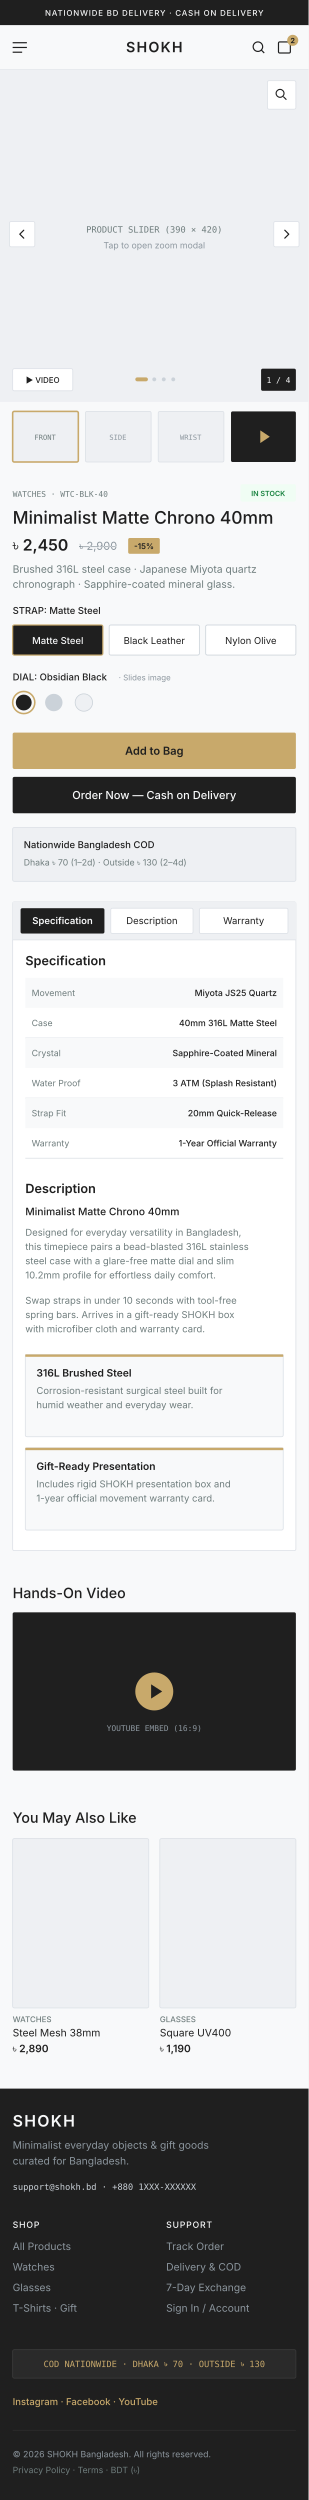
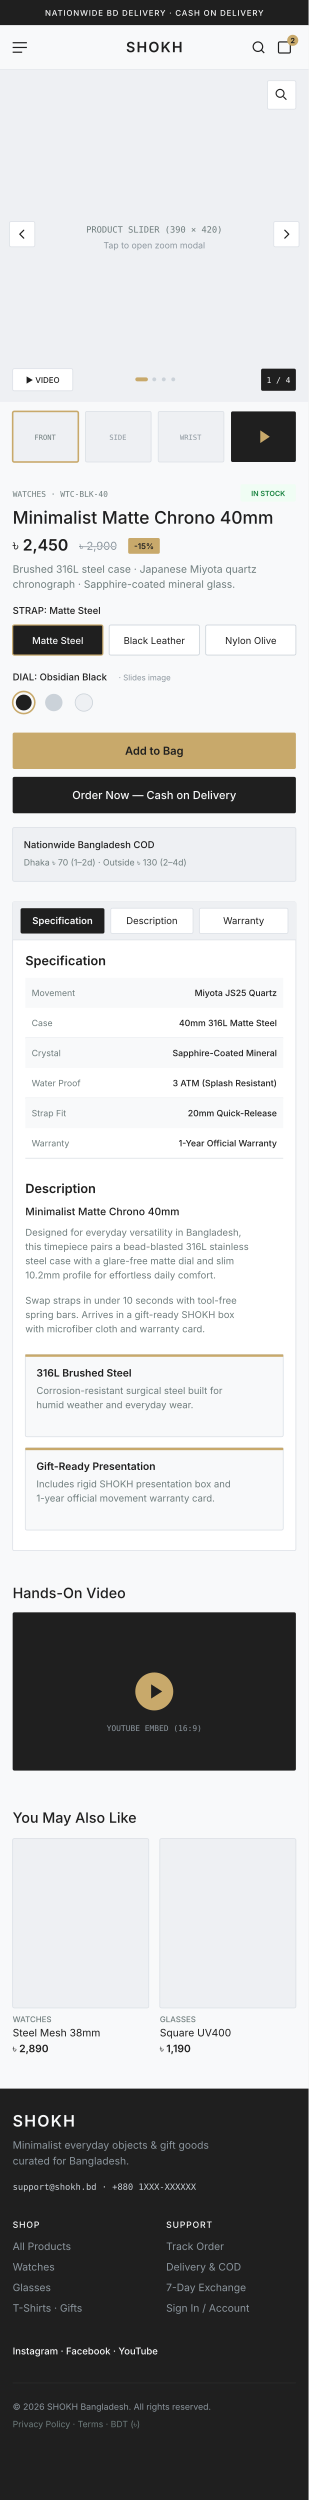
<svg xmlns="http://www.w3.org/2000/svg" width="390" height="3160" viewBox="0 0 390 3160" fill="none">
  <rect id="PDP-Mobile-BG" width="390" height="3160" fill="#F8F9FA" />
  <g id="01-Mobile-Announcement">
    <rect width="390" height="32" fill="#1F1F1F" />
    <text x="195" y="20" text-anchor="middle" fill="#F8F9FA" font-family="Inter, sans-serif" font-size="10" font-weight="500" letter-spacing="1">NATIONWIDE BD DELIVERY · CASH ON DELIVERY</text>
  </g>
  <g id="02-Mobile-Navbar">
    <rect y="32" width="390" height="56" fill="#F8F9FA" />
    <line x1="0" y1="88" x2="390" y2="88" stroke="#DCE0E6" />
    <line x1="16" y1="54" x2="34" y2="54" stroke="#1F1F1F" stroke-width="1.5" />
    <line x1="16" y1="60" x2="34" y2="60" stroke="#1F1F1F" stroke-width="1.5" />
    <line x1="16" y1="66" x2="28" y2="66" stroke="#1F1F1F" stroke-width="1.5" />
    <text x="195" y="66" text-anchor="middle" fill="#1F1F1F" font-family="Inter, sans-serif" font-size="18" font-weight="600" letter-spacing="1.6">SHOKH</text>
    <circle cx="326" cy="59" r="6" stroke="#1F1F1F" stroke-width="1.5" />
    <line x1="330" y1="63" x2="334" y2="67" stroke="#1F1F1F" stroke-width="1.5" />
    <rect x="352" y="53" width="15" height="14" rx="1.5" stroke="#1F1F1F" stroke-width="1.5" />
    <circle cx="370" cy="51" r="7" fill="#C8A96B" />
    <text x="370" y="54.5" text-anchor="middle" fill="#1F1F1F" font-family="Inter, sans-serif" font-size="9" font-weight="700">2</text>
  </g>
  <g id="03-Mobile-Gallery">
    <rect id="IMG-Mob-PDP-Main" y="88" width="390" height="420" fill="#EEF0F3" />
    <text x="195" y="294" text-anchor="middle" fill="#6E7C7C" font-family="JetBrains Mono, monospace" font-size="11">PRODUCT SLIDER (390 × 420)</text>
    <text x="195" y="314" text-anchor="middle" fill="#8C969E" font-family="Inter, sans-serif" font-size="11">Tap to open zoom modal</text>
    <rect x="338" y="102" width="36" height="36" rx="2" fill="#FFFFFF" stroke="#DCE0E6" />
    <circle cx="354" cy="118" r="5" stroke="#1F1F1F" stroke-width="1.4" />
    <line x1="358" y1="122" x2="362" y2="126" stroke="#1F1F1F" stroke-width="1.4" />
    <rect x="12" y="280" width="32" height="32" rx="2" fill="#FFFFFF" stroke="#DCE0E6" />
    <path d="M30 291L25 296L30 301" stroke="#1F1F1F" stroke-width="1.5" stroke-linecap="round" stroke-linejoin="round" />
    <rect x="346" y="280" width="32" height="32" rx="2" fill="#FFFFFF" stroke="#DCE0E6" />
    <path d="M360 291L365 296L360 301" stroke="#1F1F1F" stroke-width="1.5" stroke-linecap="round" stroke-linejoin="round" />
    <rect x="16" y="466" width="76" height="28" rx="2" fill="#FFFFFF" stroke="#DCE0E6" />
    <text x="54" y="484" text-anchor="middle" fill="#1F1F1F" font-family="Inter, sans-serif" font-size="10" font-weight="500">▶ VIDEO</text>
    <rect x="171" y="477" width="16" height="5" rx="2.5" fill="#C8A96B" />
    <circle cx="195" cy="479.5" r="2.5" fill="#CBD2D9" />
    <circle cx="207" cy="479.5" r="2.5" fill="#CBD2D9" />
    <circle cx="219" cy="479.5" r="2.5" fill="#CBD2D9" />
    <rect x="330" y="466" width="44" height="28" rx="2" fill="#1F1F1F" />
    <text x="352" y="484" text-anchor="middle" fill="#F8F9FA" font-family="JetBrains Mono, monospace" font-size="10">1 / 4</text>
    <rect x="16" y="520" width="83" height="64" rx="2" fill="#EEF0F3" stroke="#C8A96B" stroke-width="2" />
    <text x="57" y="556" text-anchor="middle" fill="#6E7C7C" font-family="JetBrains Mono, monospace" font-size="9">FRONT</text>
    <rect x="108" y="520" width="83" height="64" rx="2" fill="#EEF0F3" stroke="#DCE0E6" />
    <text x="149" y="556" text-anchor="middle" fill="#8C969E" font-family="JetBrains Mono, monospace" font-size="9">SIDE</text>
    <rect x="200" y="520" width="83" height="64" rx="2" fill="#EEF0F3" stroke="#DCE0E6" />
    <text x="241" y="556" text-anchor="middle" fill="#8C969E" font-family="JetBrains Mono, monospace" font-size="9">WRIST</text>
    <rect x="292" y="520" width="82" height="64" rx="2" fill="#1F1F1F" />
    <polygon points="329,544 341,552 329,560" fill="#C8A96B" />
  </g>
  <g id="04-Mobile-Purchase-Panel" transform="translate(0, 608)">
    <text x="16" y="20" fill="#6E7C7C" font-family="JetBrains Mono, monospace" font-size="10">WATCHES · WTC-BLK-40</text>
    <rect x="304" y="4" width="70" height="22" rx="2" fill="#F0FDF4" />
    <text x="339" y="19" text-anchor="middle" fill="#15803D" font-family="Inter, sans-serif" font-size="9" font-weight="600">IN STOCK</text>
    <text x="16" y="54" fill="#1F1F1F" font-family="Inter, sans-serif" font-size="22" font-weight="500">Minimalist Matte Chrono 40mm</text>
    <text x="16" y="88" fill="#1F1F1F" font-family="Inter, sans-serif" font-size="20" font-weight="600">৳ 2,450</text>
    <text x="100" y="87" fill="#8C969E" font-family="Inter, sans-serif" font-size="14" text-decoration="line-through">৳ 2,900</text>
    <rect x="162" y="72" width="40" height="20" rx="2" fill="#C8A96B" />
    <text x="182" y="86" text-anchor="middle" fill="#1F1F1F" font-family="Inter, sans-serif" font-size="10" font-weight="600">-15%</text>
    <text x="16" y="116" fill="#6E7C7C" font-family="Inter, sans-serif" font-size="13">Brushed 316L steel case · Japanese Miyota quartz</text>
    <text x="16" y="135" fill="#6E7C7C" font-family="Inter, sans-serif" font-size="13">chronograph · Sapphire-coated mineral glass.</text>
    <text x="16" y="168" fill="#1F1F1F" font-family="Inter, sans-serif" font-size="12" font-weight="500">STRAP: Matte Steel</text>
    <rect x="16" y="182" width="114" height="38" rx="2" fill="#1F1F1F" stroke="#C8A96B" stroke-width="1.5" />
    <text x="73" y="206" text-anchor="middle" fill="#F8F9FA" font-family="Inter, sans-serif" font-size="12" font-weight="500">Matte Steel</text>
    <rect x="138" y="182" width="114" height="38" rx="2" fill="#FFFFFF" stroke="#CBD2D9" />
    <text x="195" y="206" text-anchor="middle" fill="#1F1F1F" font-family="Inter, sans-serif" font-size="12">Black Leather</text>
    <rect x="260" y="182" width="114" height="38" rx="2" fill="#FFFFFF" stroke="#CBD2D9" />
    <text x="317" y="206" text-anchor="middle" fill="#1F1F1F" font-family="Inter, sans-serif" font-size="12">Nylon Olive</text>
    <text x="16" y="252" fill="#1F1F1F" font-family="Inter, sans-serif" font-size="12" font-weight="500">DIAL: Obsidian Black</text>
    <text x="150" y="252" fill="#8C969E" font-family="Inter, sans-serif" font-size="10">· Slides image</text>
    <circle cx="30" cy="280" r="14" stroke="#C8A96B" stroke-width="2" />
    <circle cx="30" cy="280" r="10" fill="#1F1F1F" />
    <circle cx="68" cy="280" r="11" fill="#CBD2D9" />
    <circle cx="106" cy="280" r="11" fill="#EEF0F3" stroke="#CBD2D9" />
    <rect x="16" y="318" width="358" height="46" rx="2" fill="#C8A96B" />
    <text x="195" y="346" text-anchor="middle" fill="#1F1F1F" font-family="Inter, sans-serif" font-size="14" font-weight="600">Add to Bag</text>
    <rect x="16" y="374" width="358" height="46" rx="2" fill="#1F1F1F" />
    <text x="195" y="402" text-anchor="middle" fill="#F8F9FA" font-family="Inter, sans-serif" font-size="14" font-weight="500">Order Now — Cash on Delivery</text>
    <rect x="16" y="438" width="358" height="68" rx="2" fill="#EEF0F3" stroke="#DCE0E6" />
    <text x="30" y="464" fill="#1F1F1F" font-family="Inter, sans-serif" font-size="12" font-weight="500">Nationwide Bangladesh COD</text>
    <text x="30" y="486" fill="#6E7C7C" font-family="Inter, sans-serif" font-size="11">Dhaka ৳ 70 (1–2d) · Outside ৳ 130 (2–4d)</text>
  </g>
  <g id="05-Mobile-StarTech-Details" transform="translate(16, 1140)">
    <rect width="358" height="820" rx="2" fill="#FFFFFF" stroke="#DCE0E6" />
    <rect width="358" height="48" fill="#EEF0F3" />
    <line x1="0" y1="48" x2="358" y2="48" stroke="#DCE0E6" />
    <rect x="10" y="8" width="106" height="32" rx="2" fill="#1F1F1F" />
    <text x="63" y="28" text-anchor="middle" fill="#F8F9FA" font-family="Inter, sans-serif" font-size="12" font-weight="600">Specification</text>
    <rect x="124" y="8" width="104" height="32" rx="2" fill="#FFFFFF" stroke="#DCE0E6" />
    <text x="176" y="28" text-anchor="middle" fill="#1F1F1F" font-family="Inter, sans-serif" font-size="12">Description</text>
    <rect x="236" y="8" width="112" height="32" rx="2" fill="#FFFFFF" stroke="#DCE0E6" />
    <text x="292" y="28" text-anchor="middle" fill="#1F1F1F" font-family="Inter, sans-serif" font-size="12">Warranty</text>
    <text x="16" y="80" fill="#1F1F1F" font-family="Inter, sans-serif" font-size="16" font-weight="600">Specification</text>
    <rect x="16" y="96" width="326" height="38" fill="#F8F9FA" />
    <text x="24" y="119" fill="#6E7C7C" font-family="Inter, sans-serif" font-size="11">Movement</text>
    <text x="334" y="119" text-anchor="end" fill="#1F1F1F" font-family="Inter, sans-serif" font-size="11" font-weight="500">Miyota JS25 Quartz</text>
    <line x1="16" y1="172" x2="342" y2="172" stroke="#DCE0E6" />
    <text x="24" y="157" fill="#6E7C7C" font-family="Inter, sans-serif" font-size="11">Case</text>
    <text x="334" y="157" text-anchor="end" fill="#1F1F1F" font-family="Inter, sans-serif" font-size="11" font-weight="500">40mm 316L Matte Steel</text>
    <rect x="16" y="172" width="326" height="38" fill="#F8F9FA" />
    <text x="24" y="195" fill="#6E7C7C" font-family="Inter, sans-serif" font-size="11">Crystal</text>
    <text x="334" y="195" text-anchor="end" fill="#1F1F1F" font-family="Inter, sans-serif" font-size="11" font-weight="500">Sapphire-Coated Mineral</text>
    <line x1="16" y1="248" x2="342" y2="248" stroke="#DCE0E6" />
    <text x="24" y="233" fill="#6E7C7C" font-family="Inter, sans-serif" font-size="11">Water Proof</text>
    <text x="334" y="233" text-anchor="end" fill="#1F1F1F" font-family="Inter, sans-serif" font-size="11" font-weight="500">3 ATM (Splash Resistant)</text>
    <rect x="16" y="248" width="326" height="38" fill="#F8F9FA" />
    <text x="24" y="271" fill="#6E7C7C" font-family="Inter, sans-serif" font-size="11">Strap Fit</text>
    <text x="334" y="271" text-anchor="end" fill="#1F1F1F" font-family="Inter, sans-serif" font-size="11" font-weight="500">20mm Quick-Release</text>
    <line x1="16" y1="324" x2="342" y2="324" stroke="#DCE0E6" />
    <text x="24" y="309" fill="#6E7C7C" font-family="Inter, sans-serif" font-size="11">Warranty</text>
    <text x="334" y="309" text-anchor="end" fill="#1F1F1F" font-family="Inter, sans-serif" font-size="11" font-weight="500">1-Year Official Warranty</text>
    <text x="16" y="368" fill="#1F1F1F" font-family="Inter, sans-serif" font-size="16" font-weight="600">Description</text>
    <text x="16" y="396" fill="#1F1F1F" font-family="Inter, sans-serif" font-size="13" font-weight="500">Minimalist Matte Chrono 40mm</text>
    <text x="16" y="422" fill="#6E7C7C" font-family="Inter, sans-serif" font-size="12">Designed for everyday versatility in Bangladesh,</text>
    <text x="16" y="440" fill="#6E7C7C" font-family="Inter, sans-serif" font-size="12">this timepiece pairs a bead-blasted 316L stainless</text>
    <text x="16" y="458" fill="#6E7C7C" font-family="Inter, sans-serif" font-size="12">steel case with a glare-free matte dial and slim</text>
    <text x="16" y="476" fill="#6E7C7C" font-family="Inter, sans-serif" font-size="12">10.2mm profile for effortless daily comfort.</text>
    <text x="16" y="508" fill="#6E7C7C" font-family="Inter, sans-serif" font-size="12">Swap straps in under 10 seconds with tool-free</text>
    <text x="16" y="526" fill="#6E7C7C" font-family="Inter, sans-serif" font-size="12">spring bars. Arrives in a gift-ready SHOKH box</text>
    <text x="16" y="544" fill="#6E7C7C" font-family="Inter, sans-serif" font-size="12">with microfiber cloth and warranty card.</text>
    <rect x="16" y="572" width="326" height="104" rx="2" fill="#F8F9FA" stroke="#DCE0E6" />
    <rect x="16" y="572" width="326" height="3" fill="#C8A96B" />
    <text x="30" y="600" fill="#1F1F1F" font-family="Inter, sans-serif" font-size="13" font-weight="600">316L Brushed Steel</text>
    <text x="30" y="622" fill="#6E7C7C" font-family="Inter, sans-serif" font-size="12">Corrosion-resistant surgical steel built for</text>
    <text x="30" y="640" fill="#6E7C7C" font-family="Inter, sans-serif" font-size="12">humid weather and everyday wear.</text>
    <rect x="16" y="690" width="326" height="104" rx="2" fill="#F8F9FA" stroke="#DCE0E6" />
    <rect x="16" y="690" width="326" height="3" fill="#C8A96B" />
    <text x="30" y="718" fill="#1F1F1F" font-family="Inter, sans-serif" font-size="13" font-weight="600">Gift-Ready Presentation</text>
    <text x="30" y="740" fill="#6E7C7C" font-family="Inter, sans-serif" font-size="12">Includes rigid SHOKH presentation box and</text>
    <text x="30" y="758" fill="#6E7C7C" font-family="Inter, sans-serif" font-size="12">1-year official movement warranty card.</text>
  </g>
  <g id="06-Mobile-Video" transform="translate(0, 1996)">
    <text x="16" y="24" fill="#1F1F1F" font-family="Inter, sans-serif" font-size="18" font-weight="500">Hands-On Video</text>
    <rect id="IMG-Mob-PDP-YouTube" x="16" y="42" width="358" height="200" rx="2" fill="#1F1F1F" />
    <circle cx="195" cy="142" r="24" fill="#C8A96B" />
    <polygon points="191,133 205,142 191,151" fill="#1F1F1F" />
    <text x="195" y="192" text-anchor="middle" fill="#8C969E" font-family="JetBrains Mono, monospace" font-size="10">YOUTUBE EMBED (16:9)</text>
  </g>
  <g id="07-Mobile-Related" transform="translate(0, 2280)">
    <text x="16" y="24" fill="#1F1F1F" font-family="Inter, sans-serif" font-size="18" font-weight="500">You May Also Like</text>
    <rect id="IMG-Mob-Rel-1" x="16" y="44" width="172" height="214" rx="2" fill="#EEF0F3" stroke="#DCE0E6" />
    <text x="16" y="276" fill="#6E7C7C" font-family="Inter, sans-serif" font-size="10" font-weight="500">WATCHES</text>
    <text x="16" y="294" fill="#1F1F1F" font-family="Inter, sans-serif" font-size="13">Steel Mesh 38mm</text>
    <text x="16" y="314" fill="#1F1F1F" font-family="Inter, sans-serif" font-size="13" font-weight="600">৳ 2,890</text>
    <rect id="IMG-Mob-Rel-2" x="202" y="44" width="172" height="214" rx="2" fill="#EEF0F3" stroke="#DCE0E6" />
    <text x="202" y="276" fill="#6E7C7C" font-family="Inter, sans-serif" font-size="10" font-weight="500">GLASSES</text>
    <text x="202" y="294" fill="#1F1F1F" font-family="Inter, sans-serif" font-size="13">Square UV400</text>
    <text x="202" y="314" fill="#1F1F1F" font-family="Inter, sans-serif" font-size="13" font-weight="600">৳ 1,190</text>
  </g>
  <g id="08-Mobile-Footer" transform="translate(0, 2640)">
    <rect width="390" height="520" fill="#1F1F1F" />
    <text x="16" y="48" fill="#F8F9FA" font-family="Inter, sans-serif" font-size="20" font-weight="600" letter-spacing="1.6">SHOKH</text>
    <text x="16" y="76" fill="#8C969E" font-family="Inter, sans-serif" font-size="13">Minimalist everyday objects &amp; gift goods</text>
    <text x="16" y="96" fill="#8C969E" font-family="Inter, sans-serif" font-size="13">curated for Bangladesh.</text>
    <text x="16" y="128" fill="#CBD2D9" font-family="JetBrains Mono, monospace" font-size="11">support@shokh.bd · +880 1XXX-XXXXXX</text>
    <text x="16" y="176" fill="#F8F9FA" font-family="Inter, sans-serif" font-size="11" font-weight="500" letter-spacing="1">SHOP</text>
    <text x="16" y="204" fill="#8C969E" font-family="Inter, sans-serif" font-size="13">All Products</text>
    <text x="16" y="230" fill="#8C969E" font-family="Inter, sans-serif" font-size="13">Watches</text>
    <text x="16" y="256" fill="#8C969E" font-family="Inter, sans-serif" font-size="13">Glasses</text>
-     <text x="16" y="282" fill="#8C969E" font-family="Inter, sans-serif" font-size="13">T-Shirts · Gift</text>
+     <text x="16" y="282" fill="#8C969E" font-family="Inter, sans-serif" font-size="13">T-Shirts · Gifts</text>
    <text x="210" y="176" fill="#F8F9FA" font-family="Inter, sans-serif" font-size="11" font-weight="500" letter-spacing="1">SUPPORT</text>
    <text x="210" y="204" fill="#8C969E" font-family="Inter, sans-serif" font-size="13">Track Order</text>
    <text x="210" y="230" fill="#8C969E" font-family="Inter, sans-serif" font-size="13">Delivery &amp; COD</text>
    <text x="210" y="256" fill="#8C969E" font-family="Inter, sans-serif" font-size="13">7-Day Exchange</text>
    <text x="210" y="282" fill="#8C969E" font-family="Inter, sans-serif" font-size="13">Sign In / Account</text>
-     <rect x="16" y="330" width="358" height="36" rx="2" fill="#2A2A2A" stroke="#3A3A3A" />
-     <text x="195" y="352" text-anchor="middle" fill="#C8A96B" font-family="JetBrains Mono, monospace" font-size="11">COD NATIONWIDE · DHAKA ৳ 70 · OUTSIDE ৳ 130</text>
-     <text x="16" y="400" fill="#C8A96B" font-family="Inter, sans-serif" font-size="12" font-weight="500">Instagram  ·  Facebook  ·  YouTube</text>
-     <line x1="16" y1="432" x2="374" y2="432" stroke="#2A2A2A" />
-     <text x="16" y="466" fill="#8C969E" font-family="Inter, sans-serif" font-size="11">© 2026 SHOKH Bangladesh. All rights reserved.</text>
-     <text x="16" y="486" fill="#6E7C7C" font-family="Inter, sans-serif" font-size="11">Privacy Policy · Terms · BDT (৳)</text>
+     <text x="16" y="336" fill="#F8F9FA" font-family="Inter, sans-serif" font-size="12" font-weight="500">Instagram  ·  Facebook  ·  YouTube</text>
+     <line x1="16" y1="372" x2="374" y2="372" stroke="#2A2A2A" />
+     <text x="16" y="406" fill="#8C969E" font-family="Inter, sans-serif" font-size="11">© 2026 SHOKH Bangladesh. All rights reserved.</text>
+     <text x="16" y="428" fill="#6E7C7C" font-family="Inter, sans-serif" font-size="11">Privacy Policy · Terms · BDT (৳)</text>
  </g>
</svg>
